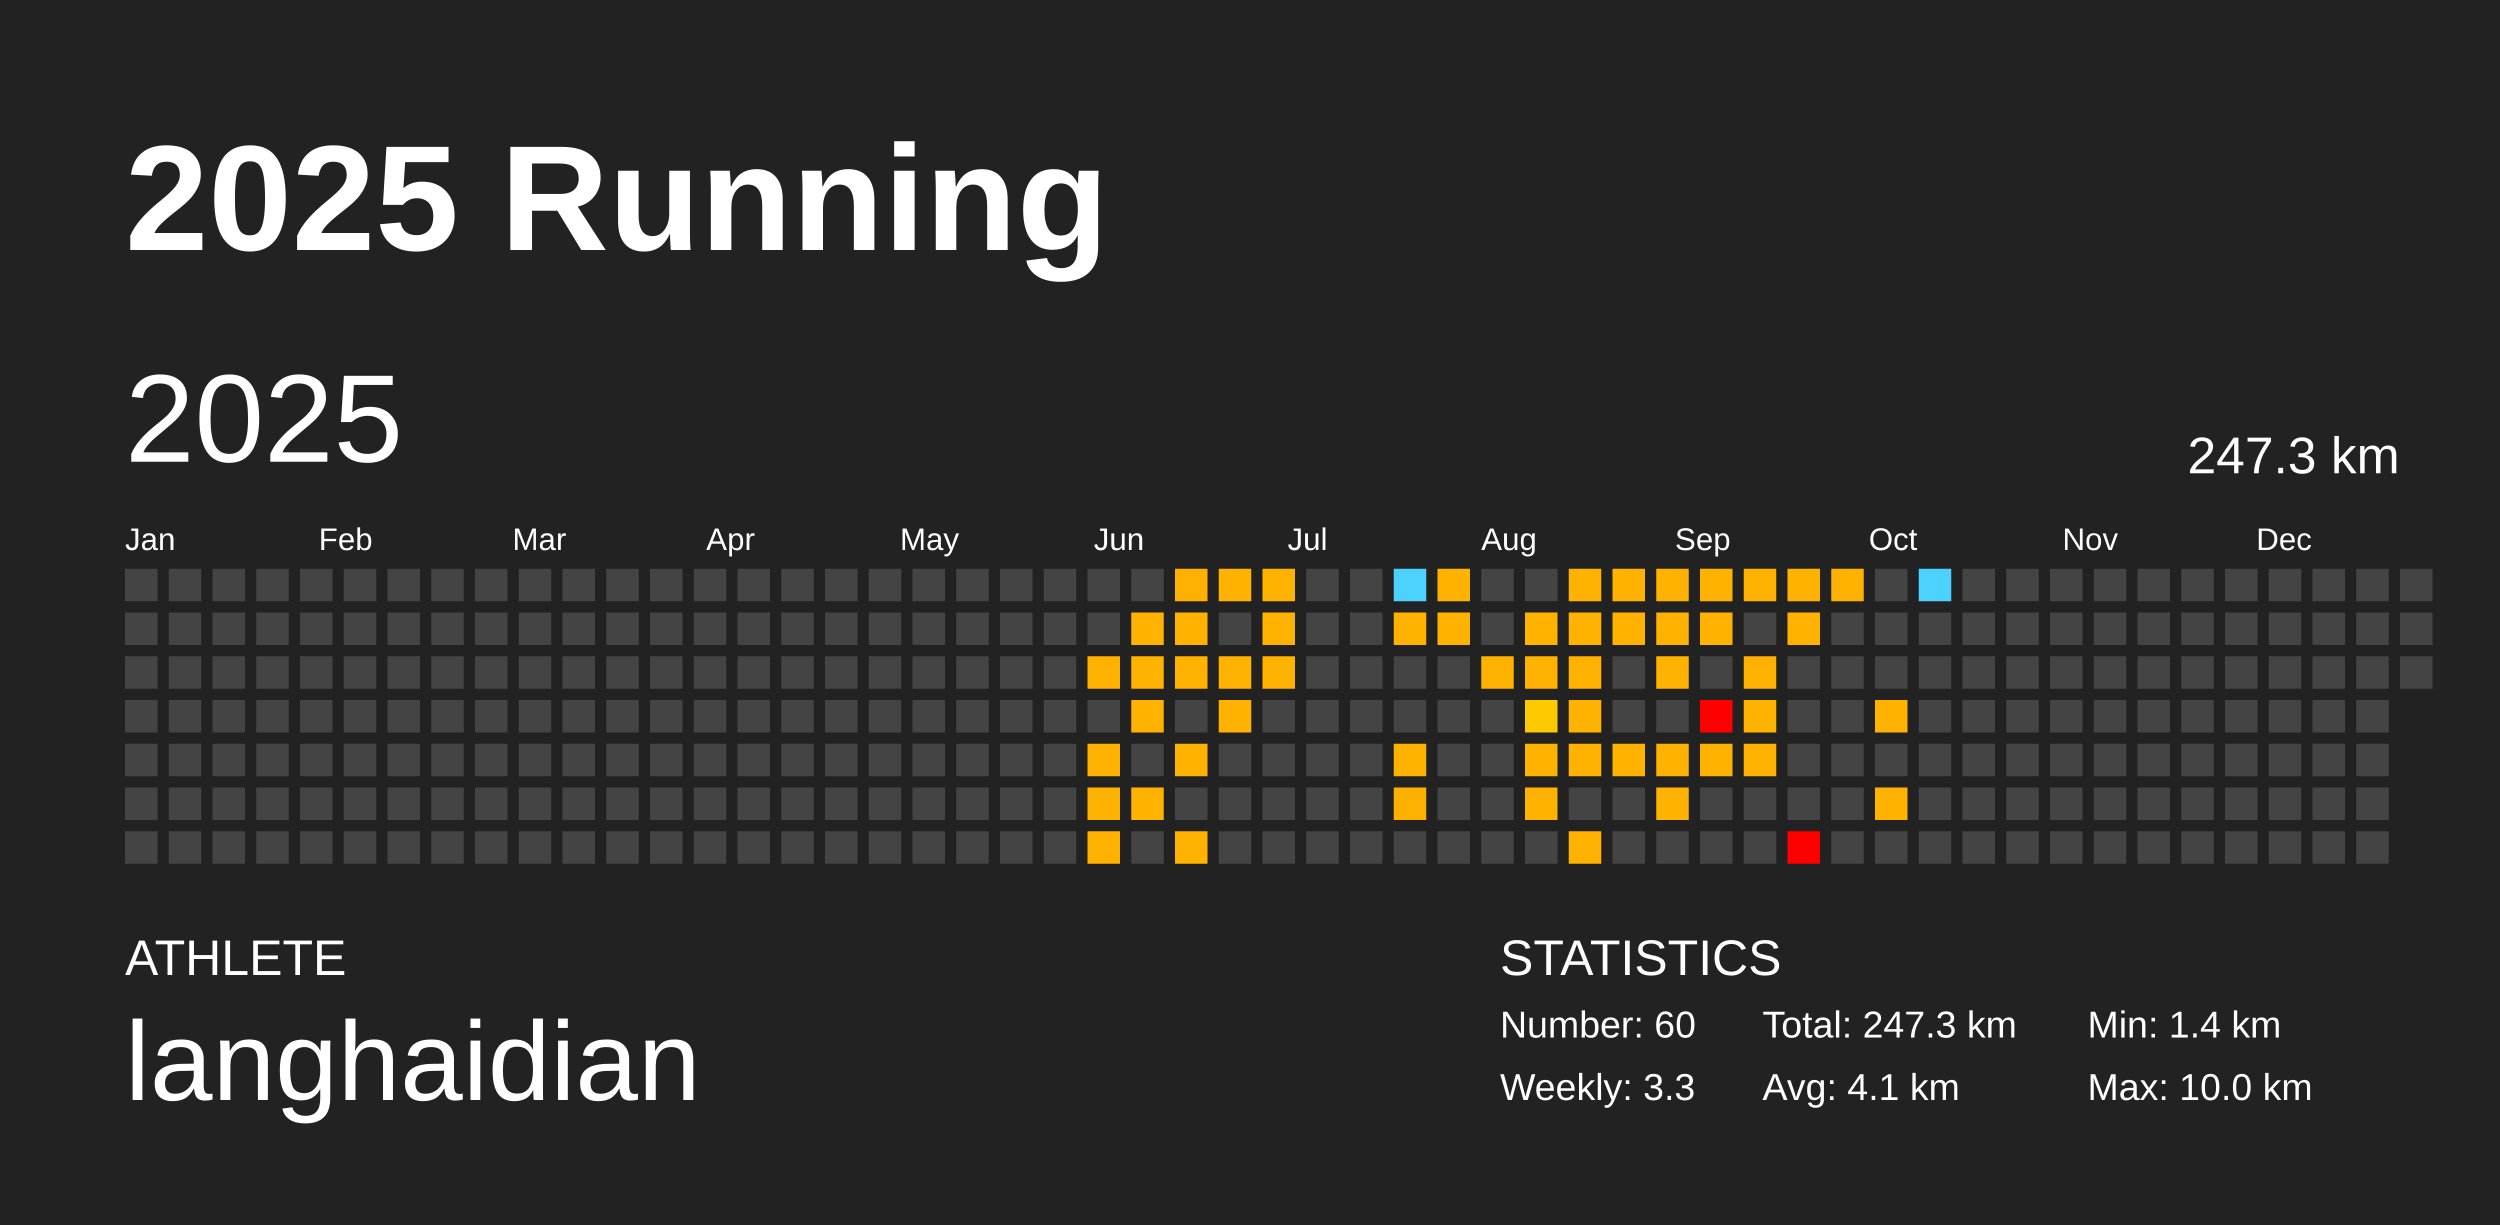
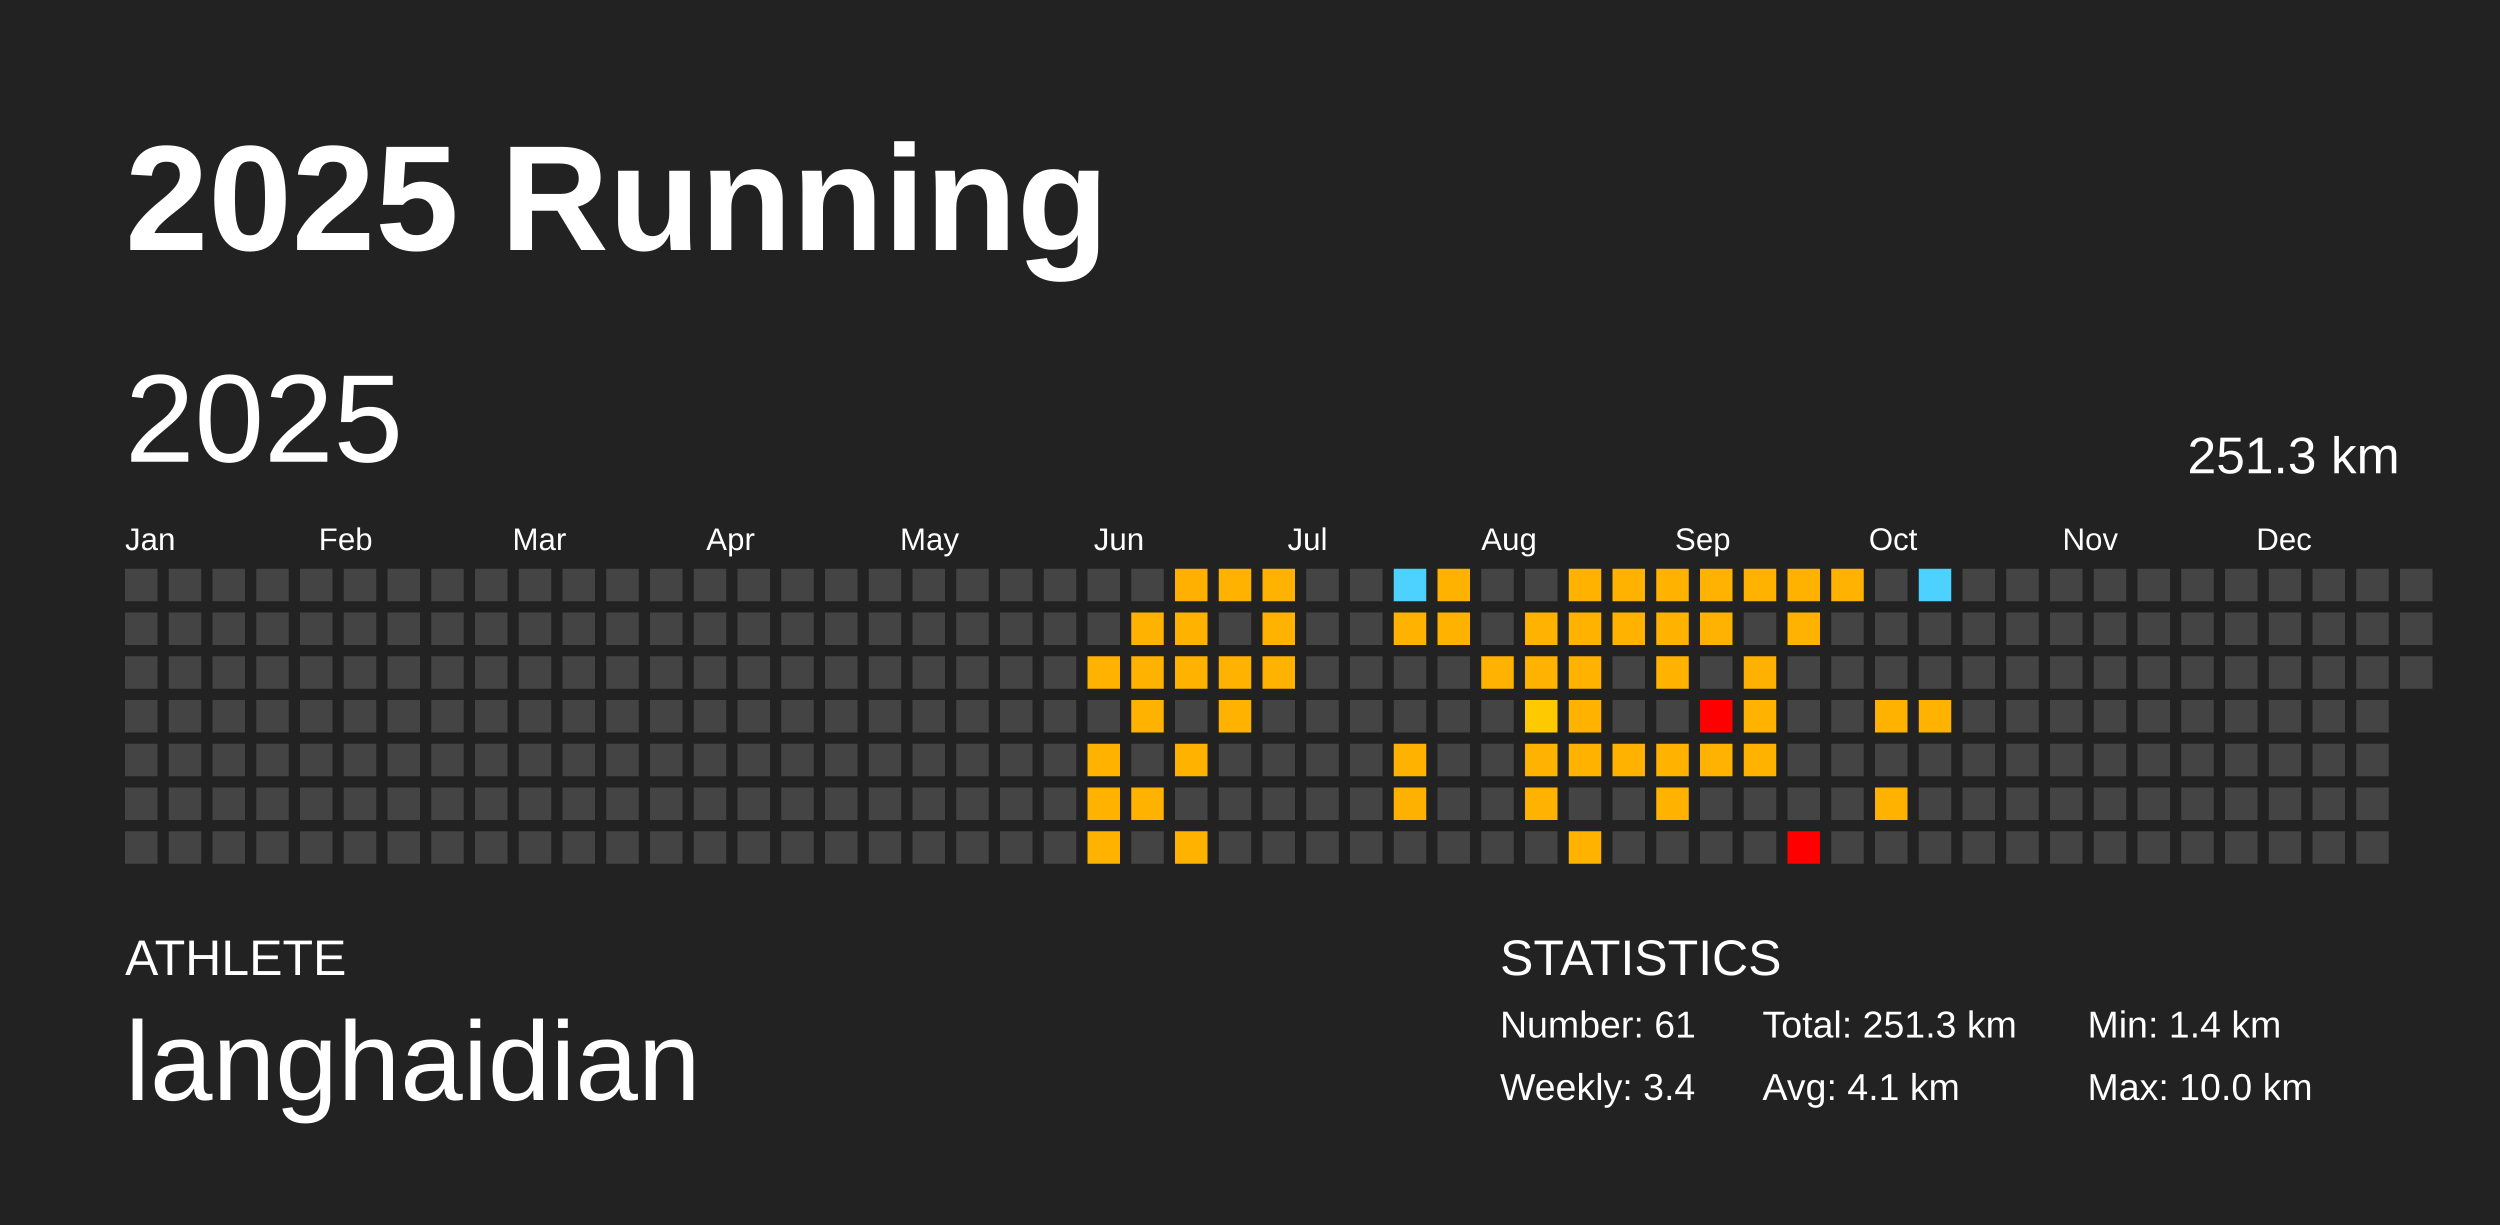
<svg xmlns="http://www.w3.org/2000/svg" baseProfile="full" height="98mm" version="1.1" viewBox="0,0,200,98" width="200mm">
  <defs />
  <rect fill="#222222" height="98" width="200" x="0" y="0" />
  <text fill="#FFFFFF" style="font-size:12px; font-family:Arial; font-weight:bold;" x="10" y="20">2025 Running</text>
  <text fill="#FFFFFF" style="font-size:4px; font-family:Arial" x="10" y="78">ATHLETE</text>
  <text fill="#FFFFFF" style="font-size:9px; font-family:Arial" x="10" y="88">langhaidian</text>
  <text fill="#FFFFFF" style="font-size:4px; font-family:Arial" x="120" y="78">STATISTICS</text>
-   <text fill="#FFFFFF" style="font-size:3px; font-family:Arial" x="120" y="83">Number: 60</text>
-   <text fill="#FFFFFF" style="font-size:3px; font-family:Arial" x="120" y="88">Weekly: 3.3</text>
-   <text fill="#FFFFFF" style="font-size:3px; font-family:Arial" x="141" y="83">Total: 247.3 km</text>
+   <text fill="#FFFFFF" style="font-size:3px; font-family:Arial" x="120" y="83">Number: 61</text>
+   <text fill="#FFFFFF" style="font-size:3px; font-family:Arial" x="120" y="88">Weekly: 3.4</text>
+   <text fill="#FFFFFF" style="font-size:3px; font-family:Arial" x="141" y="83">Total: 251.3 km</text>
  <text fill="#FFFFFF" style="font-size:3px; font-family:Arial" x="141" y="88">Avg: 4.1 km</text>
  <text fill="#FFFFFF" style="font-size:3px; font-family:Arial" x="167" y="83">Min: 1.4 km</text>
  <text fill="#FFFFFF" style="font-size:3px; font-family:Arial" x="167" y="88">Max: 10.0 km</text>
  <text dominant-baseline="hanging" fill="#FFFFFF" style="font-size:10.0px; font-family:Arial;" x="10" y="30">2025</text>
-   <text dominant-baseline="hanging" fill="#FFFFFF" style="font-size:4.125px; font-family:Arial;" x="175" y="35">247.3 km</text>
+   <text dominant-baseline="hanging" fill="#FFFFFF" style="font-size:4.125px; font-family:Arial;" x="175" y="35">251.3 km</text>
  <text fill="#FFFFFF" style="font-size:2.5px; font-family:Arial" x="10.0" y="44">Jan</text>
  <text fill="#FFFFFF" style="font-size:2.5px; font-family:Arial" x="25.5" y="44">Feb</text>
  <text fill="#FFFFFF" style="font-size:2.5px; font-family:Arial" x="41.0" y="44">Mar</text>
  <text fill="#FFFFFF" style="font-size:2.5px; font-family:Arial" x="56.5" y="44">Apr</text>
  <text fill="#FFFFFF" style="font-size:2.5px; font-family:Arial" x="72.0" y="44">May</text>
  <text fill="#FFFFFF" style="font-size:2.5px; font-family:Arial" x="87.5" y="44">Jun</text>
  <text fill="#FFFFFF" style="font-size:2.5px; font-family:Arial" x="103.0" y="44">Jul</text>
  <text fill="#FFFFFF" style="font-size:2.5px; font-family:Arial" x="118.5" y="44">Aug</text>
  <text fill="#FFFFFF" style="font-size:2.5px; font-family:Arial" x="134.0" y="44">Sep</text>
  <text fill="#FFFFFF" style="font-size:2.5px; font-family:Arial" x="149.5" y="44">Oct</text>
  <text fill="#FFFFFF" style="font-size:2.5px; font-family:Arial" x="165.0" y="44">Nov</text>
  <text fill="#FFFFFF" style="font-size:2.5px; font-family:Arial" x="180.5" y="44">Dec</text>
  <rect fill="#444444" height="2.6" width="2.6" x="10.0" y="45.5" />
  <rect fill="#444444" height="2.6" width="2.6" x="10.0" y="49.0" />
  <rect fill="#444444" height="2.6" width="2.6" x="10.0" y="52.5" />
  <rect fill="#444444" height="2.6" width="2.6" x="10.0" y="56.0" />
  <rect fill="#444444" height="2.6" width="2.6" x="10.0" y="59.5" />
  <rect fill="#444444" height="2.6" width="2.6" x="10.0" y="63.0" />
  <rect fill="#444444" height="2.6" width="2.6" x="10.0" y="66.5" />
  <rect fill="#444444" height="2.6" width="2.6" x="13.5" y="45.5" />
  <rect fill="#444444" height="2.6" width="2.6" x="13.5" y="49.0" />
  <rect fill="#444444" height="2.6" width="2.6" x="13.5" y="52.5" />
  <rect fill="#444444" height="2.6" width="2.6" x="13.5" y="56.0" />
  <rect fill="#444444" height="2.6" width="2.6" x="13.5" y="59.5" />
  <rect fill="#444444" height="2.6" width="2.6" x="13.5" y="63.0" />
  <rect fill="#444444" height="2.6" width="2.6" x="13.5" y="66.5" />
  <rect fill="#444444" height="2.6" width="2.6" x="17.0" y="45.5" />
  <rect fill="#444444" height="2.6" width="2.6" x="17.0" y="49.0" />
  <rect fill="#444444" height="2.6" width="2.6" x="17.0" y="52.5" />
  <rect fill="#444444" height="2.6" width="2.6" x="17.0" y="56.0" />
  <rect fill="#444444" height="2.6" width="2.6" x="17.0" y="59.5" />
  <rect fill="#444444" height="2.6" width="2.6" x="17.0" y="63.0" />
  <rect fill="#444444" height="2.6" width="2.6" x="17.0" y="66.5" />
  <rect fill="#444444" height="2.6" width="2.6" x="20.5" y="45.5" />
  <rect fill="#444444" height="2.6" width="2.6" x="20.5" y="49.0" />
  <rect fill="#444444" height="2.6" width="2.6" x="20.5" y="52.5" />
  <rect fill="#444444" height="2.6" width="2.6" x="20.5" y="56.0" />
  <rect fill="#444444" height="2.6" width="2.6" x="20.5" y="59.5" />
  <rect fill="#444444" height="2.6" width="2.6" x="20.5" y="63.0" />
  <rect fill="#444444" height="2.6" width="2.6" x="20.5" y="66.5" />
  <rect fill="#444444" height="2.6" width="2.6" x="24.0" y="45.5" />
  <rect fill="#444444" height="2.6" width="2.6" x="24.0" y="49.0" />
  <rect fill="#444444" height="2.6" width="2.6" x="24.0" y="52.5" />
  <rect fill="#444444" height="2.6" width="2.6" x="24.0" y="56.0" />
  <rect fill="#444444" height="2.6" width="2.6" x="24.0" y="59.5" />
  <rect fill="#444444" height="2.6" width="2.6" x="24.0" y="63.0" />
  <rect fill="#444444" height="2.6" width="2.6" x="24.0" y="66.5" />
  <rect fill="#444444" height="2.6" width="2.6" x="27.5" y="45.5" />
  <rect fill="#444444" height="2.6" width="2.6" x="27.5" y="49.0" />
  <rect fill="#444444" height="2.6" width="2.6" x="27.5" y="52.5" />
  <rect fill="#444444" height="2.6" width="2.6" x="27.5" y="56.0" />
  <rect fill="#444444" height="2.6" width="2.6" x="27.5" y="59.5" />
  <rect fill="#444444" height="2.6" width="2.6" x="27.5" y="63.0" />
  <rect fill="#444444" height="2.6" width="2.6" x="27.5" y="66.5" />
  <rect fill="#444444" height="2.6" width="2.6" x="31.0" y="45.5" />
  <rect fill="#444444" height="2.6" width="2.6" x="31.0" y="49.0" />
  <rect fill="#444444" height="2.6" width="2.6" x="31.0" y="52.5" />
  <rect fill="#444444" height="2.6" width="2.6" x="31.0" y="56.0" />
  <rect fill="#444444" height="2.6" width="2.6" x="31.0" y="59.5" />
  <rect fill="#444444" height="2.6" width="2.6" x="31.0" y="63.0" />
  <rect fill="#444444" height="2.6" width="2.6" x="31.0" y="66.5" />
  <rect fill="#444444" height="2.6" width="2.6" x="34.5" y="45.5" />
  <rect fill="#444444" height="2.6" width="2.6" x="34.5" y="49.0" />
  <rect fill="#444444" height="2.6" width="2.6" x="34.5" y="52.5" />
  <rect fill="#444444" height="2.6" width="2.6" x="34.5" y="56.0" />
  <rect fill="#444444" height="2.6" width="2.6" x="34.5" y="59.5" />
  <rect fill="#444444" height="2.6" width="2.6" x="34.5" y="63.0" />
  <rect fill="#444444" height="2.6" width="2.6" x="34.5" y="66.5" />
  <rect fill="#444444" height="2.6" width="2.6" x="38.0" y="45.5" />
  <rect fill="#444444" height="2.6" width="2.6" x="38.0" y="49.0" />
  <rect fill="#444444" height="2.6" width="2.6" x="38.0" y="52.5" />
  <rect fill="#444444" height="2.6" width="2.6" x="38.0" y="56.0" />
  <rect fill="#444444" height="2.6" width="2.6" x="38.0" y="59.5" />
  <rect fill="#444444" height="2.6" width="2.6" x="38.0" y="63.0" />
  <rect fill="#444444" height="2.6" width="2.6" x="38.0" y="66.5" />
  <rect fill="#444444" height="2.6" width="2.6" x="41.5" y="45.5" />
  <rect fill="#444444" height="2.6" width="2.6" x="41.5" y="49.0" />
  <rect fill="#444444" height="2.6" width="2.6" x="41.5" y="52.5" />
  <rect fill="#444444" height="2.6" width="2.6" x="41.5" y="56.0" />
  <rect fill="#444444" height="2.6" width="2.6" x="41.5" y="59.5" />
  <rect fill="#444444" height="2.6" width="2.6" x="41.5" y="63.0" />
  <rect fill="#444444" height="2.6" width="2.6" x="41.5" y="66.5" />
  <rect fill="#444444" height="2.6" width="2.6" x="45.0" y="45.5" />
  <rect fill="#444444" height="2.6" width="2.6" x="45.0" y="49.0" />
  <rect fill="#444444" height="2.6" width="2.6" x="45.0" y="52.5" />
  <rect fill="#444444" height="2.6" width="2.6" x="45.0" y="56.0" />
  <rect fill="#444444" height="2.6" width="2.6" x="45.0" y="59.5" />
  <rect fill="#444444" height="2.6" width="2.6" x="45.0" y="63.0" />
  <rect fill="#444444" height="2.6" width="2.6" x="45.0" y="66.5" />
  <rect fill="#444444" height="2.6" width="2.6" x="48.5" y="45.5" />
  <rect fill="#444444" height="2.6" width="2.6" x="48.5" y="49.0" />
  <rect fill="#444444" height="2.6" width="2.6" x="48.5" y="52.5" />
  <rect fill="#444444" height="2.6" width="2.6" x="48.5" y="56.0" />
  <rect fill="#444444" height="2.6" width="2.6" x="48.5" y="59.5" />
  <rect fill="#444444" height="2.6" width="2.6" x="48.5" y="63.0" />
  <rect fill="#444444" height="2.6" width="2.6" x="48.5" y="66.5" />
  <rect fill="#444444" height="2.6" width="2.6" x="52.0" y="45.5" />
  <rect fill="#444444" height="2.6" width="2.6" x="52.0" y="49.0" />
  <rect fill="#444444" height="2.6" width="2.6" x="52.0" y="52.5" />
  <rect fill="#444444" height="2.6" width="2.6" x="52.0" y="56.0" />
  <rect fill="#444444" height="2.6" width="2.6" x="52.0" y="59.5" />
  <rect fill="#444444" height="2.6" width="2.6" x="52.0" y="63.0" />
  <rect fill="#444444" height="2.6" width="2.6" x="52.0" y="66.5" />
  <rect fill="#444444" height="2.6" width="2.6" x="55.5" y="45.5" />
  <rect fill="#444444" height="2.6" width="2.6" x="55.5" y="49.0" />
  <rect fill="#444444" height="2.6" width="2.6" x="55.5" y="52.5" />
  <rect fill="#444444" height="2.6" width="2.6" x="55.5" y="56.0" />
  <rect fill="#444444" height="2.6" width="2.6" x="55.5" y="59.5" />
  <rect fill="#444444" height="2.6" width="2.6" x="55.5" y="63.0" />
  <rect fill="#444444" height="2.6" width="2.6" x="55.5" y="66.5" />
  <rect fill="#444444" height="2.6" width="2.6" x="59.0" y="45.5" />
  <rect fill="#444444" height="2.6" width="2.6" x="59.0" y="49.0" />
  <rect fill="#444444" height="2.6" width="2.6" x="59.0" y="52.5" />
  <rect fill="#444444" height="2.6" width="2.6" x="59.0" y="56.0" />
  <rect fill="#444444" height="2.6" width="2.6" x="59.0" y="59.5" />
  <rect fill="#444444" height="2.6" width="2.6" x="59.0" y="63.0" />
  <rect fill="#444444" height="2.6" width="2.6" x="59.0" y="66.5" />
  <rect fill="#444444" height="2.6" width="2.6" x="62.5" y="45.5" />
  <rect fill="#444444" height="2.6" width="2.6" x="62.5" y="49.0" />
  <rect fill="#444444" height="2.6" width="2.6" x="62.5" y="52.5" />
  <rect fill="#444444" height="2.6" width="2.6" x="62.5" y="56.0" />
  <rect fill="#444444" height="2.6" width="2.6" x="62.5" y="59.5" />
  <rect fill="#444444" height="2.6" width="2.6" x="62.5" y="63.0" />
  <rect fill="#444444" height="2.6" width="2.6" x="62.5" y="66.5" />
  <rect fill="#444444" height="2.6" width="2.6" x="66.0" y="45.5" />
  <rect fill="#444444" height="2.6" width="2.6" x="66.0" y="49.0" />
  <rect fill="#444444" height="2.6" width="2.6" x="66.0" y="52.5" />
  <rect fill="#444444" height="2.6" width="2.6" x="66.0" y="56.0" />
  <rect fill="#444444" height="2.6" width="2.6" x="66.0" y="59.5" />
  <rect fill="#444444" height="2.6" width="2.6" x="66.0" y="63.0" />
  <rect fill="#444444" height="2.6" width="2.6" x="66.0" y="66.5" />
  <rect fill="#444444" height="2.6" width="2.6" x="69.5" y="45.5" />
  <rect fill="#444444" height="2.6" width="2.6" x="69.5" y="49.0" />
  <rect fill="#444444" height="2.6" width="2.6" x="69.5" y="52.5" />
  <rect fill="#444444" height="2.6" width="2.6" x="69.5" y="56.0" />
  <rect fill="#444444" height="2.6" width="2.6" x="69.5" y="59.5" />
  <rect fill="#444444" height="2.6" width="2.6" x="69.5" y="63.0" />
  <rect fill="#444444" height="2.6" width="2.6" x="69.5" y="66.5" />
  <rect fill="#444444" height="2.6" width="2.6" x="73.0" y="45.5" />
  <rect fill="#444444" height="2.6" width="2.6" x="73.0" y="49.0" />
  <rect fill="#444444" height="2.6" width="2.6" x="73.0" y="52.5" />
  <rect fill="#444444" height="2.6" width="2.6" x="73.0" y="56.0" />
  <rect fill="#444444" height="2.6" width="2.6" x="73.0" y="59.5" />
  <rect fill="#444444" height="2.6" width="2.6" x="73.0" y="63.0" />
  <rect fill="#444444" height="2.6" width="2.6" x="73.0" y="66.5" />
  <rect fill="#444444" height="2.6" width="2.6" x="76.5" y="45.5" />
  <rect fill="#444444" height="2.6" width="2.6" x="76.5" y="49.0" />
  <rect fill="#444444" height="2.6" width="2.6" x="76.5" y="52.5" />
  <rect fill="#444444" height="2.6" width="2.6" x="76.5" y="56.0" />
  <rect fill="#444444" height="2.6" width="2.6" x="76.5" y="59.5" />
  <rect fill="#444444" height="2.6" width="2.6" x="76.5" y="63.0" />
  <rect fill="#444444" height="2.6" width="2.6" x="76.5" y="66.5" />
  <rect fill="#444444" height="2.6" width="2.6" x="80.0" y="45.5" />
  <rect fill="#444444" height="2.6" width="2.6" x="80.0" y="49.0" />
  <rect fill="#444444" height="2.6" width="2.6" x="80.0" y="52.5" />
  <rect fill="#444444" height="2.6" width="2.6" x="80.0" y="56.0" />
  <rect fill="#444444" height="2.6" width="2.6" x="80.0" y="59.5" />
  <rect fill="#444444" height="2.6" width="2.6" x="80.0" y="63.0" />
  <rect fill="#444444" height="2.6" width="2.6" x="80.0" y="66.5" />
  <rect fill="#444444" height="2.6" width="2.6" x="83.5" y="45.5" />
  <rect fill="#444444" height="2.6" width="2.6" x="83.5" y="49.0" />
  <rect fill="#444444" height="2.6" width="2.6" x="83.5" y="52.5" />
  <rect fill="#444444" height="2.6" width="2.6" x="83.5" y="56.0" />
  <rect fill="#444444" height="2.6" width="2.6" x="83.5" y="59.5" />
  <rect fill="#444444" height="2.6" width="2.6" x="83.5" y="63.0" />
  <rect fill="#444444" height="2.6" width="2.6" x="83.5" y="66.5" />
  <rect fill="#444444" height="2.6" width="2.6" x="87.0" y="45.5" />
  <rect fill="#444444" height="2.6" width="2.6" x="87.0" y="49.0" />
  <rect fill="#ffb200" height="2.6" width="2.6" x="87.0" y="52.5" />
  <rect fill="#444444" height="2.6" width="2.6" x="87.0" y="56.0" />
  <rect fill="#ffb200" height="2.6" width="2.6" x="87.0" y="59.5" />
  <rect fill="#ffb200" height="2.6" width="2.6" x="87.0" y="63.0" />
  <rect fill="#ffb200" height="2.6" width="2.6" x="87.0" y="66.5" />
  <rect fill="#444444" height="2.6" width="2.6" x="90.5" y="45.5" />
  <rect fill="#ffb200" height="2.6" width="2.6" x="90.5" y="49.0" />
  <rect fill="#ffb200" height="2.6" width="2.6" x="90.5" y="52.5" />
  <rect fill="#ffb200" height="2.6" width="2.6" x="90.5" y="56.0" />
  <rect fill="#444444" height="2.6" width="2.6" x="90.5" y="59.5" />
  <rect fill="#ffb200" height="2.6" width="2.6" x="90.5" y="63.0" />
  <rect fill="#444444" height="2.6" width="2.6" x="90.5" y="66.5" />
  <rect fill="#ffb000" height="2.6" width="2.6" x="94.0" y="45.5" />
  <rect fill="#ffb200" height="2.6" width="2.6" x="94.0" y="49.0" />
  <rect fill="#ffb200" height="2.6" width="2.6" x="94.0" y="52.5" />
  <rect fill="#444444" height="2.6" width="2.6" x="94.0" y="56.0" />
  <rect fill="#ffb200" height="2.6" width="2.6" x="94.0" y="59.5" />
  <rect fill="#444444" height="2.6" width="2.6" x="94.0" y="63.0" />
  <rect fill="#ffb200" height="2.6" width="2.6" x="94.0" y="66.5" />
  <rect fill="#ffb200" height="2.6" width="2.6" x="97.5" y="45.5" />
  <rect fill="#444444" height="2.6" width="2.6" x="97.5" y="49.0" />
  <rect fill="#ffb200" height="2.6" width="2.6" x="97.5" y="52.5" />
  <rect fill="#ffb200" height="2.6" width="2.6" x="97.5" y="56.0" />
  <rect fill="#444444" height="2.6" width="2.6" x="97.5" y="59.5" />
  <rect fill="#444444" height="2.6" width="2.6" x="97.5" y="63.0" />
  <rect fill="#444444" height="2.6" width="2.6" x="97.5" y="66.5" />
  <rect fill="#ffb200" height="2.6" width="2.6" x="101.0" y="45.5" />
  <rect fill="#ffb200" height="2.6" width="2.6" x="101.0" y="49.0" />
  <rect fill="#ffb200" height="2.6" width="2.6" x="101.0" y="52.5" />
  <rect fill="#444444" height="2.6" width="2.6" x="101.0" y="56.0" />
  <rect fill="#444444" height="2.6" width="2.6" x="101.0" y="59.5" />
  <rect fill="#444444" height="2.6" width="2.6" x="101.0" y="63.0" />
  <rect fill="#444444" height="2.6" width="2.6" x="101.0" y="66.5" />
  <rect fill="#444444" height="2.6" width="2.6" x="104.5" y="45.5" />
  <rect fill="#444444" height="2.6" width="2.6" x="104.5" y="49.0" />
  <rect fill="#444444" height="2.6" width="2.6" x="104.5" y="52.5" />
  <rect fill="#444444" height="2.6" width="2.6" x="104.5" y="56.0" />
  <rect fill="#444444" height="2.6" width="2.6" x="104.5" y="59.5" />
  <rect fill="#444444" height="2.6" width="2.6" x="104.5" y="63.0" />
  <rect fill="#444444" height="2.6" width="2.6" x="104.5" y="66.5" />
  <rect fill="#444444" height="2.6" width="2.6" x="108.0" y="45.5" />
  <rect fill="#444444" height="2.6" width="2.6" x="108.0" y="49.0" />
  <rect fill="#444444" height="2.6" width="2.6" x="108.0" y="52.5" />
  <rect fill="#444444" height="2.6" width="2.6" x="108.0" y="56.0" />
  <rect fill="#444444" height="2.6" width="2.6" x="108.0" y="59.5" />
  <rect fill="#444444" height="2.6" width="2.6" x="108.0" y="63.0" />
  <rect fill="#444444" height="2.6" width="2.6" x="108.0" y="66.5" />
  <rect fill="#4dd2ff" height="2.6" width="2.6" x="111.5" y="45.5" />
  <rect fill="#ffb200" height="2.6" width="2.6" x="111.5" y="49.0" />
  <rect fill="#444444" height="2.6" width="2.6" x="111.5" y="52.5" />
  <rect fill="#444444" height="2.6" width="2.6" x="111.5" y="56.0" />
  <rect fill="#ffb200" height="2.6" width="2.6" x="111.5" y="59.5" />
  <rect fill="#ffb100" height="2.6" width="2.6" x="111.5" y="63.0" />
  <rect fill="#444444" height="2.6" width="2.6" x="111.5" y="66.5" />
  <rect fill="#ffb200" height="2.6" width="2.6" x="115.0" y="45.5" />
  <rect fill="#ffb200" height="2.6" width="2.6" x="115.0" y="49.0" />
  <rect fill="#444444" height="2.6" width="2.6" x="115.0" y="52.5" />
  <rect fill="#444444" height="2.6" width="2.6" x="115.0" y="56.0" />
  <rect fill="#444444" height="2.6" width="2.6" x="115.0" y="59.5" />
  <rect fill="#444444" height="2.6" width="2.6" x="115.0" y="63.0" />
  <rect fill="#444444" height="2.6" width="2.6" x="115.0" y="66.5" />
  <rect fill="#444444" height="2.6" width="2.6" x="118.5" y="45.5" />
  <rect fill="#444444" height="2.6" width="2.6" x="118.5" y="49.0" />
  <rect fill="#ffb200" height="2.6" width="2.6" x="118.5" y="52.5" />
  <rect fill="#444444" height="2.6" width="2.6" x="118.5" y="56.0" />
  <rect fill="#444444" height="2.6" width="2.6" x="118.5" y="59.5" />
  <rect fill="#444444" height="2.6" width="2.6" x="118.5" y="63.0" />
  <rect fill="#444444" height="2.6" width="2.6" x="118.5" y="66.5" />
  <rect fill="#444444" height="2.6" width="2.6" x="122.0" y="45.5" />
  <rect fill="#ffb200" height="2.6" width="2.6" x="122.0" y="49.0" />
  <rect fill="#ffb200" height="2.6" width="2.6" x="122.0" y="52.5" />
  <rect fill="#ffc900" height="2.6" width="2.6" x="122.0" y="56.0" />
  <rect fill="#ffb200" height="2.6" width="2.6" x="122.0" y="59.5" />
  <rect fill="#ffb200" height="2.6" width="2.6" x="122.0" y="63.0" />
  <rect fill="#444444" height="2.6" width="2.6" x="122.0" y="66.5" />
  <rect fill="#ffb200" height="2.6" width="2.6" x="125.5" y="45.5" />
  <rect fill="#ffb200" height="2.6" width="2.6" x="125.5" y="49.0" />
  <rect fill="#ffb200" height="2.6" width="2.6" x="125.5" y="52.5" />
  <rect fill="#ffb200" height="2.6" width="2.6" x="125.5" y="56.0" />
  <rect fill="#ffb200" height="2.6" width="2.6" x="125.5" y="59.5" />
  <rect fill="#444444" height="2.6" width="2.6" x="125.5" y="63.0" />
  <rect fill="#ffb200" height="2.6" width="2.6" x="125.5" y="66.5" />
  <rect fill="#ffb200" height="2.6" width="2.6" x="129.0" y="45.5" />
  <rect fill="#ffb200" height="2.6" width="2.6" x="129.0" y="49.0" />
  <rect fill="#444444" height="2.6" width="2.6" x="129.0" y="52.5" />
  <rect fill="#444444" height="2.6" width="2.6" x="129.0" y="56.0" />
  <rect fill="#ffb200" height="2.6" width="2.6" x="129.0" y="59.5" />
  <rect fill="#444444" height="2.6" width="2.6" x="129.0" y="63.0" />
  <rect fill="#444444" height="2.6" width="2.6" x="129.0" y="66.5" />
  <rect fill="#ffb200" height="2.6" width="2.6" x="132.5" y="45.5" />
  <rect fill="#ffb200" height="2.6" width="2.6" x="132.5" y="49.0" />
  <rect fill="#ffb200" height="2.6" width="2.6" x="132.5" y="52.5" />
  <rect fill="#444444" height="2.6" width="2.6" x="132.5" y="56.0" />
  <rect fill="#ffb200" height="2.6" width="2.6" x="132.5" y="59.5" />
  <rect fill="#ffb200" height="2.6" width="2.6" x="132.5" y="63.0" />
  <rect fill="#444444" height="2.6" width="2.6" x="132.5" y="66.5" />
  <rect fill="#ffb200" height="2.6" width="2.6" x="136.0" y="45.5" />
  <rect fill="#ffb200" height="2.6" width="2.6" x="136.0" y="49.0" />
  <rect fill="#444444" height="2.6" width="2.6" x="136.0" y="52.5" />
  <rect fill="red" height="2.6" width="2.6" x="136.0" y="56.0" />
  <rect fill="#ffb200" height="2.6" width="2.6" x="136.0" y="59.5" />
  <rect fill="#444444" height="2.6" width="2.6" x="136.0" y="63.0" />
  <rect fill="#444444" height="2.6" width="2.6" x="136.0" y="66.5" />
  <rect fill="#ffb200" height="2.6" width="2.6" x="139.5" y="45.5" />
  <rect fill="#444444" height="2.6" width="2.6" x="139.5" y="49.0" />
  <rect fill="#ffb100" height="2.6" width="2.6" x="139.5" y="52.5" />
  <rect fill="#ffb200" height="2.6" width="2.6" x="139.5" y="56.0" />
  <rect fill="#ffb200" height="2.6" width="2.6" x="139.5" y="59.5" />
  <rect fill="#444444" height="2.6" width="2.6" x="139.5" y="63.0" />
  <rect fill="#444444" height="2.6" width="2.6" x="139.5" y="66.5" />
  <rect fill="#ffb200" height="2.6" width="2.6" x="143.0" y="45.5" />
  <rect fill="#ffb200" height="2.6" width="2.6" x="143.0" y="49.0" />
  <rect fill="#444444" height="2.6" width="2.6" x="143.0" y="52.5" />
  <rect fill="#444444" height="2.6" width="2.6" x="143.0" y="56.0" />
  <rect fill="#444444" height="2.6" width="2.6" x="143.0" y="59.5" />
  <rect fill="#444444" height="2.6" width="2.6" x="143.0" y="63.0" />
  <rect fill="red" height="2.6" width="2.6" x="143.0" y="66.5" />
  <rect fill="#ffb200" height="2.6" width="2.6" x="146.5" y="45.5" />
  <rect fill="#444444" height="2.6" width="2.6" x="146.5" y="49.0" />
  <rect fill="#444444" height="2.6" width="2.6" x="146.5" y="52.5" />
  <rect fill="#444444" height="2.6" width="2.6" x="146.5" y="56.0" />
  <rect fill="#444444" height="2.6" width="2.6" x="146.5" y="59.5" />
  <rect fill="#444444" height="2.6" width="2.6" x="146.5" y="63.0" />
  <rect fill="#444444" height="2.6" width="2.6" x="146.5" y="66.5" />
  <rect fill="#444444" height="2.6" width="2.6" x="150.0" y="45.5" />
  <rect fill="#444444" height="2.6" width="2.6" x="150.0" y="49.0" />
  <rect fill="#444444" height="2.6" width="2.6" x="150.0" y="52.5" />
  <rect fill="#ffb200" height="2.6" width="2.6" x="150.0" y="56.0" />
  <rect fill="#444444" height="2.6" width="2.6" x="150.0" y="59.5" />
  <rect fill="#ffb200" height="2.6" width="2.6" x="150.0" y="63.0" />
  <rect fill="#444444" height="2.6" width="2.6" x="150.0" y="66.5" />
  <rect fill="#4dd2ff" height="2.6" width="2.6" x="153.5" y="45.5" />
  <rect fill="#444444" height="2.6" width="2.6" x="153.5" y="49.0" />
  <rect fill="#444444" height="2.6" width="2.6" x="153.5" y="52.5" />
-   <rect fill="#444444" height="2.6" width="2.6" x="153.5" y="56.0" />
+   <rect fill="#ffb200" height="2.6" width="2.6" x="153.5" y="56.0" />
  <rect fill="#444444" height="2.6" width="2.6" x="153.5" y="59.5" />
  <rect fill="#444444" height="2.6" width="2.6" x="153.5" y="63.0" />
  <rect fill="#444444" height="2.6" width="2.6" x="153.5" y="66.5" />
  <rect fill="#444444" height="2.6" width="2.6" x="157.0" y="45.5" />
  <rect fill="#444444" height="2.6" width="2.6" x="157.0" y="49.0" />
  <rect fill="#444444" height="2.6" width="2.6" x="157.0" y="52.5" />
  <rect fill="#444444" height="2.6" width="2.6" x="157.0" y="56.0" />
  <rect fill="#444444" height="2.6" width="2.6" x="157.0" y="59.5" />
  <rect fill="#444444" height="2.6" width="2.6" x="157.0" y="63.0" />
  <rect fill="#444444" height="2.6" width="2.6" x="157.0" y="66.5" />
  <rect fill="#444444" height="2.6" width="2.6" x="160.5" y="45.5" />
  <rect fill="#444444" height="2.6" width="2.6" x="160.5" y="49.0" />
  <rect fill="#444444" height="2.6" width="2.6" x="160.5" y="52.5" />
  <rect fill="#444444" height="2.6" width="2.6" x="160.5" y="56.0" />
  <rect fill="#444444" height="2.6" width="2.6" x="160.5" y="59.5" />
  <rect fill="#444444" height="2.6" width="2.6" x="160.5" y="63.0" />
  <rect fill="#444444" height="2.6" width="2.6" x="160.5" y="66.5" />
  <rect fill="#444444" height="2.6" width="2.6" x="164.0" y="45.5" />
  <rect fill="#444444" height="2.6" width="2.6" x="164.0" y="49.0" />
  <rect fill="#444444" height="2.6" width="2.6" x="164.0" y="52.5" />
  <rect fill="#444444" height="2.6" width="2.6" x="164.0" y="56.0" />
  <rect fill="#444444" height="2.6" width="2.6" x="164.0" y="59.5" />
  <rect fill="#444444" height="2.6" width="2.6" x="164.0" y="63.0" />
  <rect fill="#444444" height="2.6" width="2.6" x="164.0" y="66.5" />
  <rect fill="#444444" height="2.6" width="2.6" x="167.5" y="45.5" />
  <rect fill="#444444" height="2.6" width="2.6" x="167.5" y="49.0" />
  <rect fill="#444444" height="2.6" width="2.6" x="167.5" y="52.5" />
  <rect fill="#444444" height="2.6" width="2.6" x="167.5" y="56.0" />
  <rect fill="#444444" height="2.6" width="2.6" x="167.5" y="59.5" />
  <rect fill="#444444" height="2.6" width="2.6" x="167.5" y="63.0" />
  <rect fill="#444444" height="2.6" width="2.6" x="167.5" y="66.5" />
  <rect fill="#444444" height="2.6" width="2.6" x="171.0" y="45.5" />
  <rect fill="#444444" height="2.6" width="2.6" x="171.0" y="49.0" />
  <rect fill="#444444" height="2.6" width="2.6" x="171.0" y="52.5" />
  <rect fill="#444444" height="2.6" width="2.6" x="171.0" y="56.0" />
  <rect fill="#444444" height="2.6" width="2.6" x="171.0" y="59.5" />
  <rect fill="#444444" height="2.6" width="2.6" x="171.0" y="63.0" />
  <rect fill="#444444" height="2.6" width="2.6" x="171.0" y="66.5" />
  <rect fill="#444444" height="2.6" width="2.6" x="174.5" y="45.5" />
  <rect fill="#444444" height="2.6" width="2.6" x="174.5" y="49.0" />
  <rect fill="#444444" height="2.6" width="2.6" x="174.5" y="52.5" />
  <rect fill="#444444" height="2.6" width="2.6" x="174.5" y="56.0" />
  <rect fill="#444444" height="2.6" width="2.6" x="174.5" y="59.5" />
  <rect fill="#444444" height="2.6" width="2.6" x="174.5" y="63.0" />
  <rect fill="#444444" height="2.6" width="2.6" x="174.5" y="66.5" />
  <rect fill="#444444" height="2.6" width="2.6" x="178.0" y="45.5" />
  <rect fill="#444444" height="2.6" width="2.6" x="178.0" y="49.0" />
  <rect fill="#444444" height="2.6" width="2.6" x="178.0" y="52.5" />
  <rect fill="#444444" height="2.6" width="2.6" x="178.0" y="56.0" />
  <rect fill="#444444" height="2.6" width="2.6" x="178.0" y="59.5" />
  <rect fill="#444444" height="2.6" width="2.6" x="178.0" y="63.0" />
  <rect fill="#444444" height="2.6" width="2.6" x="178.0" y="66.5" />
  <rect fill="#444444" height="2.6" width="2.6" x="181.5" y="45.5" />
  <rect fill="#444444" height="2.6" width="2.6" x="181.5" y="49.0" />
  <rect fill="#444444" height="2.6" width="2.6" x="181.5" y="52.5" />
  <rect fill="#444444" height="2.6" width="2.6" x="181.5" y="56.0" />
  <rect fill="#444444" height="2.6" width="2.6" x="181.5" y="59.5" />
  <rect fill="#444444" height="2.6" width="2.6" x="181.5" y="63.0" />
  <rect fill="#444444" height="2.6" width="2.6" x="181.5" y="66.5" />
  <rect fill="#444444" height="2.6" width="2.6" x="185.0" y="45.5" />
  <rect fill="#444444" height="2.6" width="2.6" x="185.0" y="49.0" />
  <rect fill="#444444" height="2.6" width="2.6" x="185.0" y="52.5" />
  <rect fill="#444444" height="2.6" width="2.6" x="185.0" y="56.0" />
  <rect fill="#444444" height="2.6" width="2.6" x="185.0" y="59.5" />
  <rect fill="#444444" height="2.6" width="2.6" x="185.0" y="63.0" />
  <rect fill="#444444" height="2.6" width="2.6" x="185.0" y="66.5" />
  <rect fill="#444444" height="2.6" width="2.6" x="188.5" y="45.5" />
  <rect fill="#444444" height="2.6" width="2.6" x="188.5" y="49.0" />
  <rect fill="#444444" height="2.6" width="2.6" x="188.5" y="52.5" />
  <rect fill="#444444" height="2.6" width="2.6" x="188.5" y="56.0" />
  <rect fill="#444444" height="2.6" width="2.6" x="188.5" y="59.5" />
  <rect fill="#444444" height="2.6" width="2.6" x="188.5" y="63.0" />
  <rect fill="#444444" height="2.6" width="2.6" x="188.5" y="66.5" />
  <rect fill="#444444" height="2.6" width="2.6" x="192.0" y="45.5" />
  <rect fill="#444444" height="2.6" width="2.6" x="192.0" y="49.0" />
  <rect fill="#444444" height="2.6" width="2.6" x="192.0" y="52.5" />
</svg>
